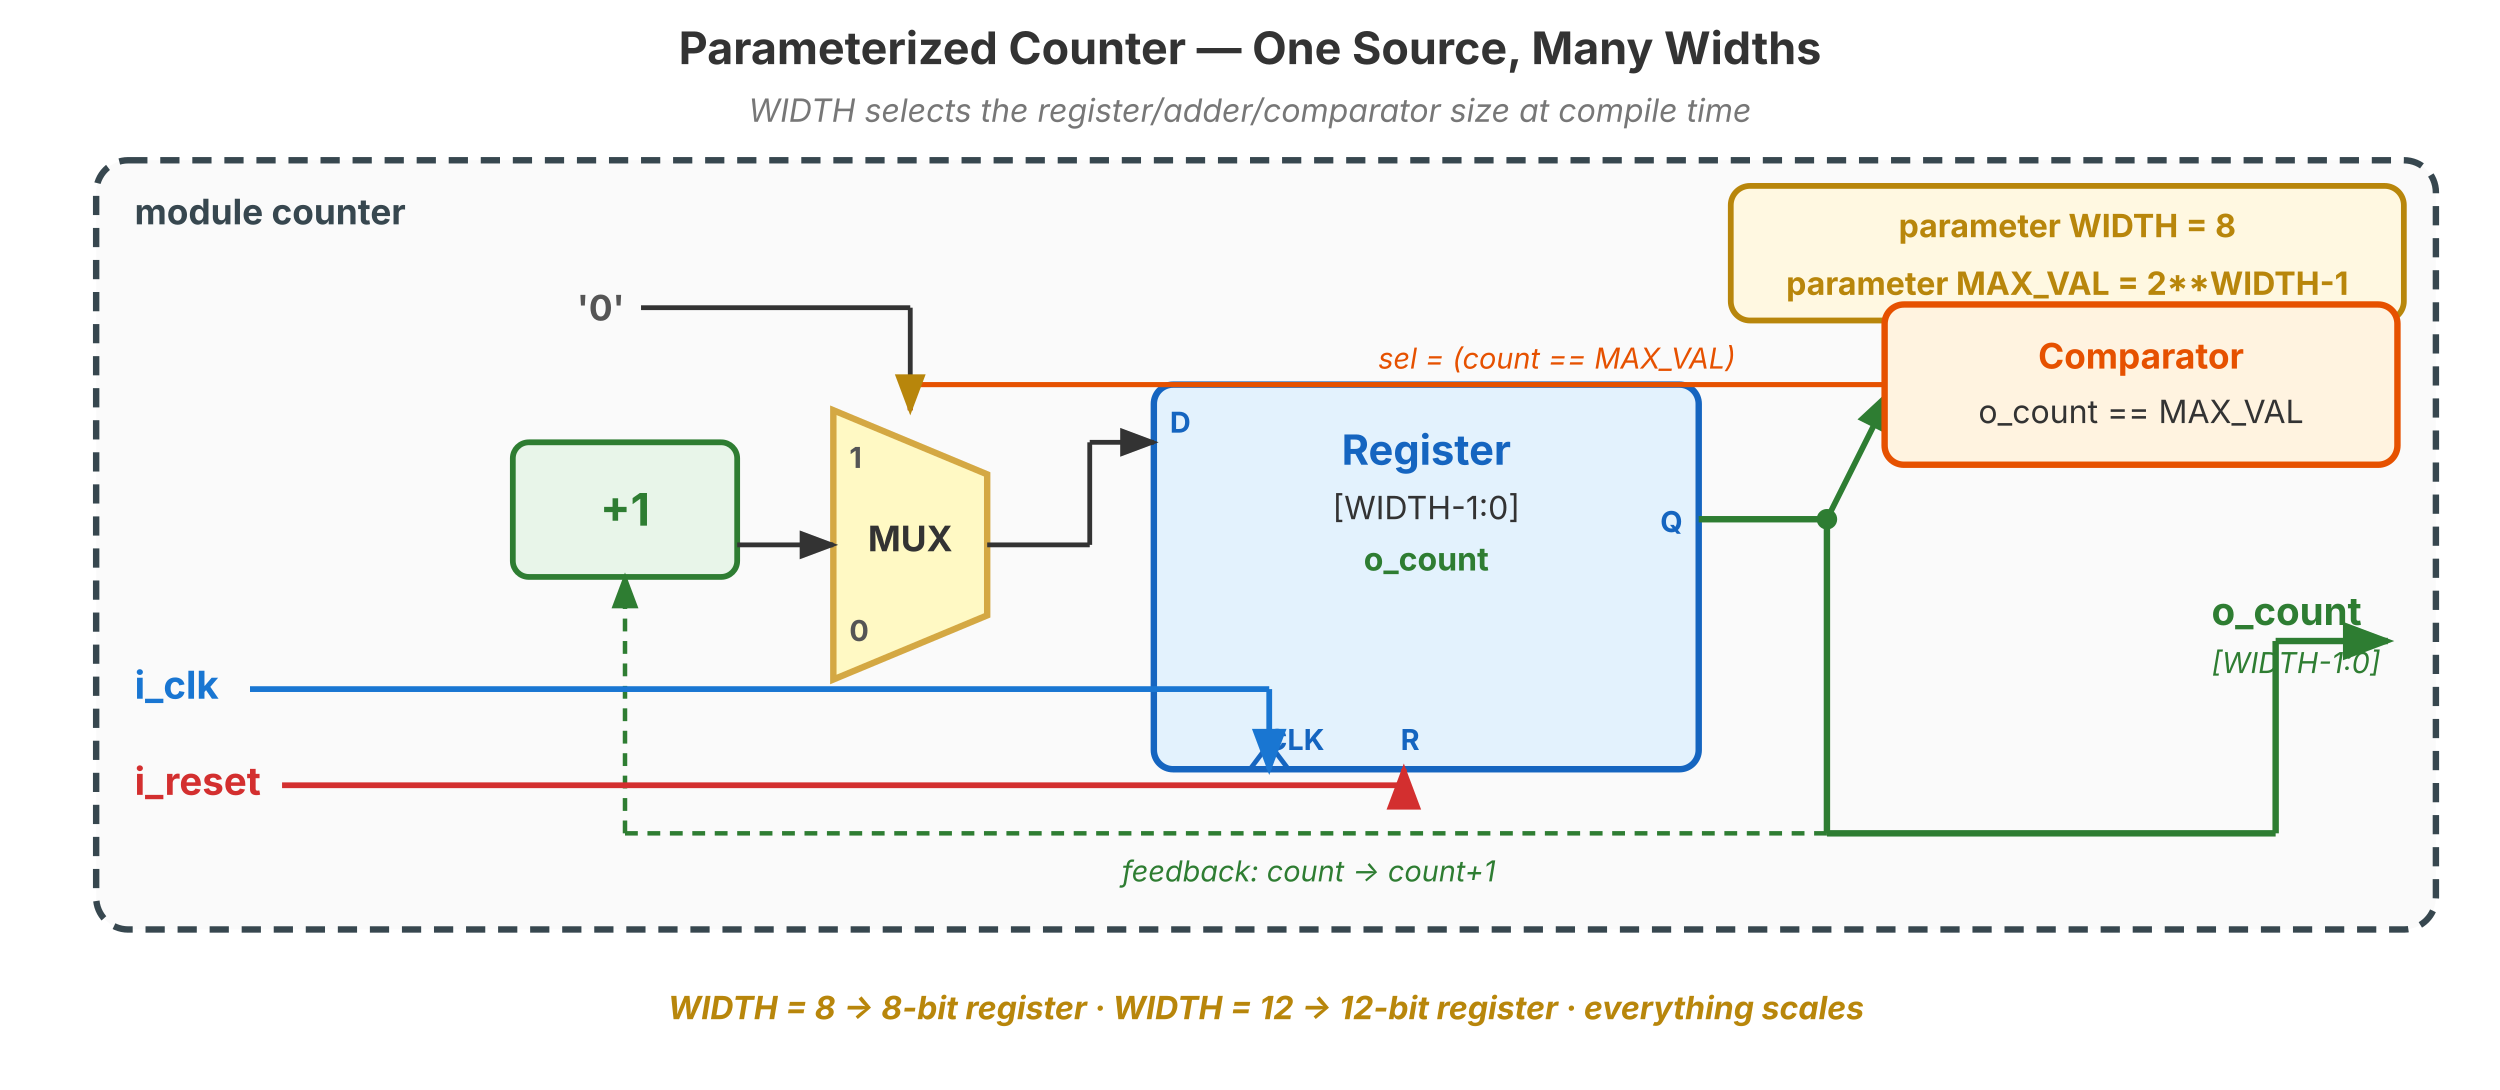
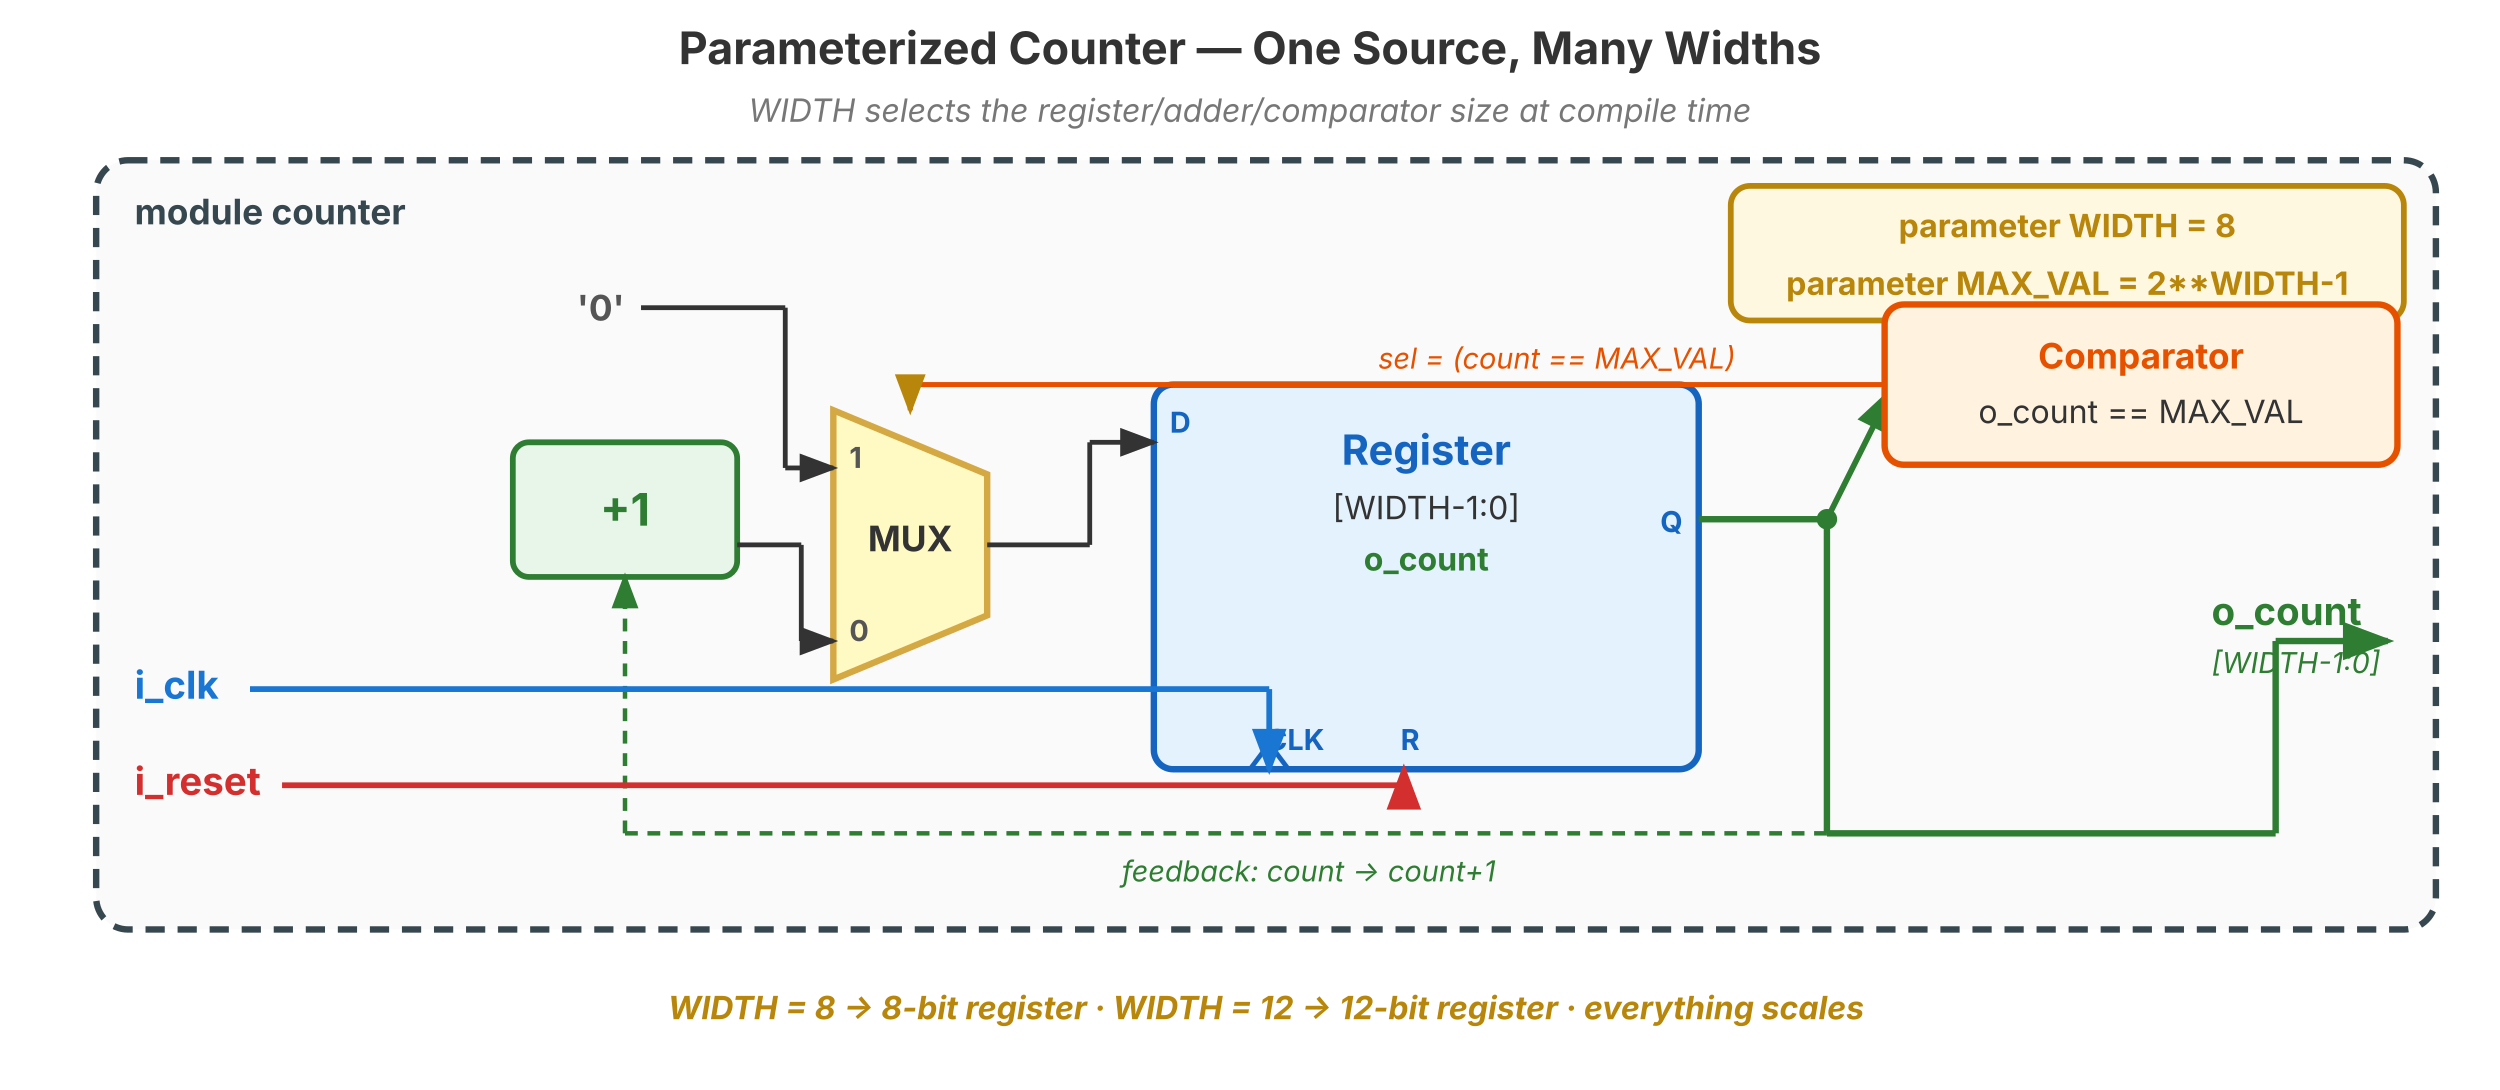
<svg xmlns="http://www.w3.org/2000/svg" viewBox="0 0 780 340" font-family="Inter, sans-serif">
  <defs>
    <marker id="aBlue3" markerWidth="8" markerHeight="6" refX="7" refY="3" orient="auto">
      <path d="M0,0 L8,3 L0,6 Z" fill="#1976D2" />
    </marker>
    <marker id="aRed3" markerWidth="8" markerHeight="6" refX="7" refY="3" orient="auto">
      <path d="M0,0 L8,3 L0,6 Z" fill="#D32F2F" />
    </marker>
    <marker id="aPur3" markerWidth="8" markerHeight="6" refX="7" refY="3" orient="auto">
      <path d="M0,0 L8,3 L0,6 Z" fill="#2E7D32" />
    </marker>
    <marker id="aGld3" markerWidth="8" markerHeight="6" refX="7" refY="3" orient="auto">
      <path d="M0,0 L8,3 L0,6 Z" fill="#B8860B" />
    </marker>
    <marker id="aBlk3" markerWidth="8" markerHeight="6" refX="7" refY="3" orient="auto">
      <path d="M0,0 L8,3 L0,6 Z" fill="#333" />
    </marker>
  </defs>
  <text x="390" y="20" text-anchor="middle" font-size="14" font-weight="700" fill="#333">Parameterized Counter — One Source, Many Widths</text>
  <text x="390" y="38" text-anchor="middle" font-size="10" fill="#777" font-style="italic">WIDTH selects the register/adder/comparator size at compile time</text>
  <rect x="30" y="50" width="730" height="240" rx="10" fill="#FAFAFA" stroke="#37474F" stroke-width="2" stroke-dasharray="6,4" />
  <text x="42" y="70" font-size="11" font-weight="700" fill="#37474F">module counter</text>
  <rect x="540" y="58" width="210" height="42" rx="6" fill="#FFF8E1" stroke="#B8860B" stroke-width="1.8" />
  <text x="645" y="74" text-anchor="middle" font-size="10" fill="#B8860B" font-weight="700">parameter WIDTH = 8</text>
  <text x="645" y="92" text-anchor="middle" font-size="10" fill="#B8860B" font-weight="700">parameter MAX_VAL = 2**WIDTH-1</text>
  <rect x="160" y="138" width="70" height="42" rx="5" fill="#E8F5E9" stroke="#2E7D32" stroke-width="1.8" />
  <text x="195" y="164" text-anchor="middle" font-size="14" font-weight="700" fill="#2E7D32">+1</text>
  <polygon points="260,128 308,148 308,192 260,212" fill="#FFF9C4" stroke="#D4A843" stroke-width="2" />
  <text x="284" y="172" text-anchor="middle" font-size="11" font-weight="700" fill="#333">MUX</text>
  <text x="265" y="146" font-size="9" fill="#555" font-weight="700">1</text>
  <text x="265" y="200" font-size="9" fill="#555" font-weight="700">0</text>
  <text x="180" y="100" font-size="11" fill="#555" font-weight="700">'0'</text>
-   <line x1="200" y1="96" x2="284" y2="96" stroke="#333" stroke-width="1.5" />
-   <line x1="284" y1="96" x2="284" y2="128" stroke="#333" stroke-width="1.5" />
-   <line x1="230" y1="170" x2="260" y2="170" stroke="#333" stroke-width="1.5" marker-end="url(#aBlk3)" />
+   <line x1="200" y1="96" x2="245" y2="96" stroke="#333" stroke-width="1.5" />
+   <line x1="245" y1="96" x2="245" y2="146" stroke="#333" stroke-width="1.5" />
+   <line x1="245" y1="146" x2="260" y2="146" stroke="#333" stroke-width="1.5" marker-end="url(#aBlk3)" />
+   <line x1="230" y1="170" x2="250" y2="170" stroke="#333" stroke-width="1.5" />
+   <line x1="250" y1="170" x2="250" y2="200" stroke="#333" stroke-width="1.5" />
+   <line x1="250" y1="200" x2="260" y2="200" stroke="#333" stroke-width="1.5" marker-end="url(#aBlk3)" />
  <rect x="360" y="120" width="170" height="120" rx="6" fill="#E3F2FD" stroke="#1565C0" stroke-width="2" />
  <text x="445" y="145" text-anchor="middle" font-size="13" font-weight="700" fill="#1565C0">Register</text>
  <text x="445" y="162" text-anchor="middle" font-size="10" fill="#333">[WIDTH-1:0]</text>
  <text x="445" y="178" text-anchor="middle" font-size="10" fill="#2E7D32" font-weight="700">o_count</text>
  <text x="365" y="135" font-size="9" fill="#1565C0" font-weight="700">D</text>
  <text x="395" y="234" font-size="9" fill="#1565C0" font-weight="700">CLK</text>
  <text x="437" y="234" font-size="9" fill="#1565C0" font-weight="700">R</text>
  <text x="518" y="166" font-size="9" fill="#1565C0" font-weight="700">Q</text>
  <polygon points="390,240 402,240 396,232" fill="none" stroke="#1565C0" stroke-width="1.5" />
  <line x1="308" y1="170" x2="340" y2="170" stroke="#333" stroke-width="1.5" />
  <line x1="340" y1="170" x2="340" y2="138" stroke="#333" stroke-width="1.5" />
  <line x1="340" y1="138" x2="360" y2="138" stroke="#333" stroke-width="1.5" marker-end="url(#aBlk3)" />
  <line x1="530" y1="162" x2="570" y2="162" stroke="#2E7D32" stroke-width="2" />
  <circle cx="570" cy="162" r="3.2" fill="#2E7D32" />
  <line x1="570" y1="162" x2="590" y2="122" stroke="#2E7D32" stroke-width="1.8" marker-end="url(#aPur3)" />
  <rect x="588" y="95" width="160" height="50" rx="6" fill="#FFF3E0" stroke="#E65100" stroke-width="2" />
  <text x="668" y="115" text-anchor="middle" font-size="11" font-weight="700" fill="#E65100">Comparator</text>
  <text x="668" y="132" text-anchor="middle" font-size="10" fill="#333">o_count == MAX_VAL</text>
  <line x1="588" y1="120" x2="284" y2="120" stroke="#E65100" stroke-width="1.6" />
  <line x1="284" y1="120" x2="284" y2="128" stroke="#E65100" stroke-width="1.6" marker-end="url(#aGld3)" />
  <text x="430" y="115" font-size="9" fill="#E65100" font-style="italic">sel = (count == MAX_VAL)</text>
  <line x1="570" y1="162" x2="570" y2="260" stroke="#2E7D32" stroke-width="2" />
  <line x1="570" y1="260" x2="710" y2="260" stroke="#2E7D32" stroke-width="2" />
  <line x1="710" y1="260" x2="710" y2="200" stroke="#2E7D32" stroke-width="2" />
  <line x1="710" y1="200" x2="745" y2="200" stroke="#2E7D32" stroke-width="2" marker-end="url(#aPur3)" />
  <text x="690" y="195" font-size="12" fill="#2E7D32" font-weight="700">o_count</text>
  <text x="690" y="210" font-size="9" fill="#2E7D32" font-style="italic">[WIDTH-1:0]</text>
  <line x1="570" y1="260" x2="195" y2="260" stroke="#2E7D32" stroke-width="1.4" stroke-dasharray="4,3" />
  <line x1="195" y1="260" x2="195" y2="180" stroke="#2E7D32" stroke-width="1.4" stroke-dasharray="4,3" marker-end="url(#aPur3)" />
  <text x="350" y="275" font-size="9" fill="#2E7D32" font-style="italic">feedback: count → count+1</text>
  <text x="42" y="218" font-size="12" fill="#1976D2" font-weight="700">i_clk</text>
  <line x1="78" y1="215" x2="396" y2="215" stroke="#1976D2" stroke-width="1.8" />
  <line x1="396" y1="215" x2="396" y2="240" stroke="#1976D2" stroke-width="1.8" marker-end="url(#aBlue3)" />
  <text x="42" y="248" font-size="12" fill="#D32F2F" font-weight="700">i_reset</text>
  <line x1="88" y1="245" x2="438" y2="245" stroke="#D32F2F" stroke-width="1.8" />
  <line x1="438" y1="245" x2="438" y2="240" stroke="#D32F2F" stroke-width="1.8" marker-end="url(#aRed3)" />
  <text x="395" y="318" text-anchor="middle" font-size="10" fill="#B8860B" font-weight="700" font-style="italic">WIDTH = 8 → 8-bit register · WIDTH = 12 → 12-bit register · everything scales</text>
</svg>
